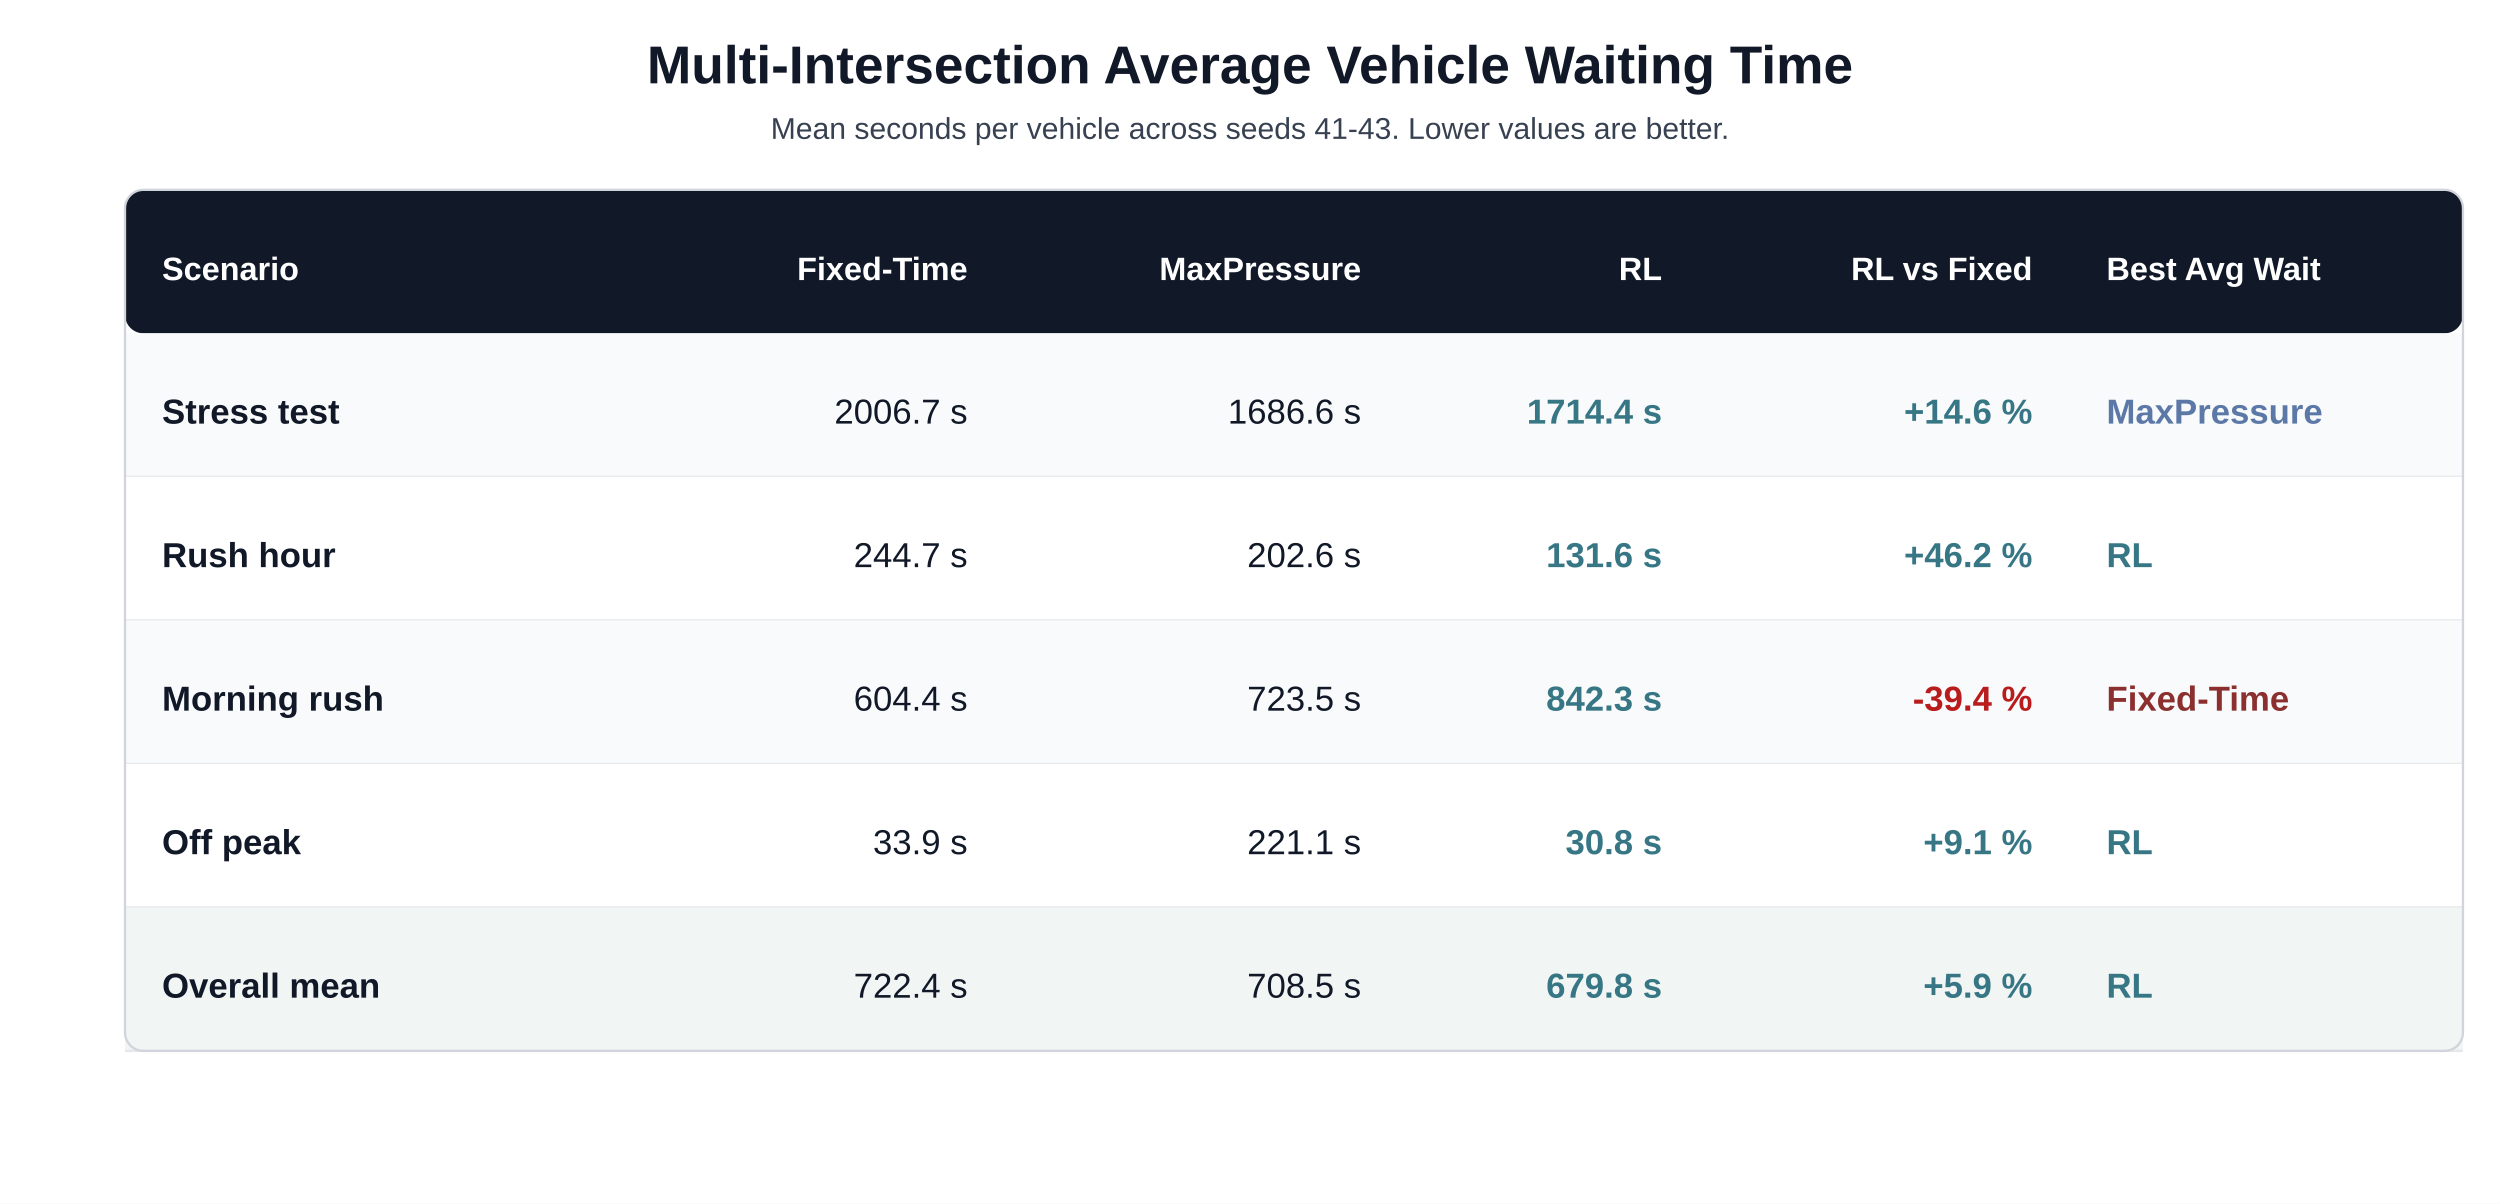
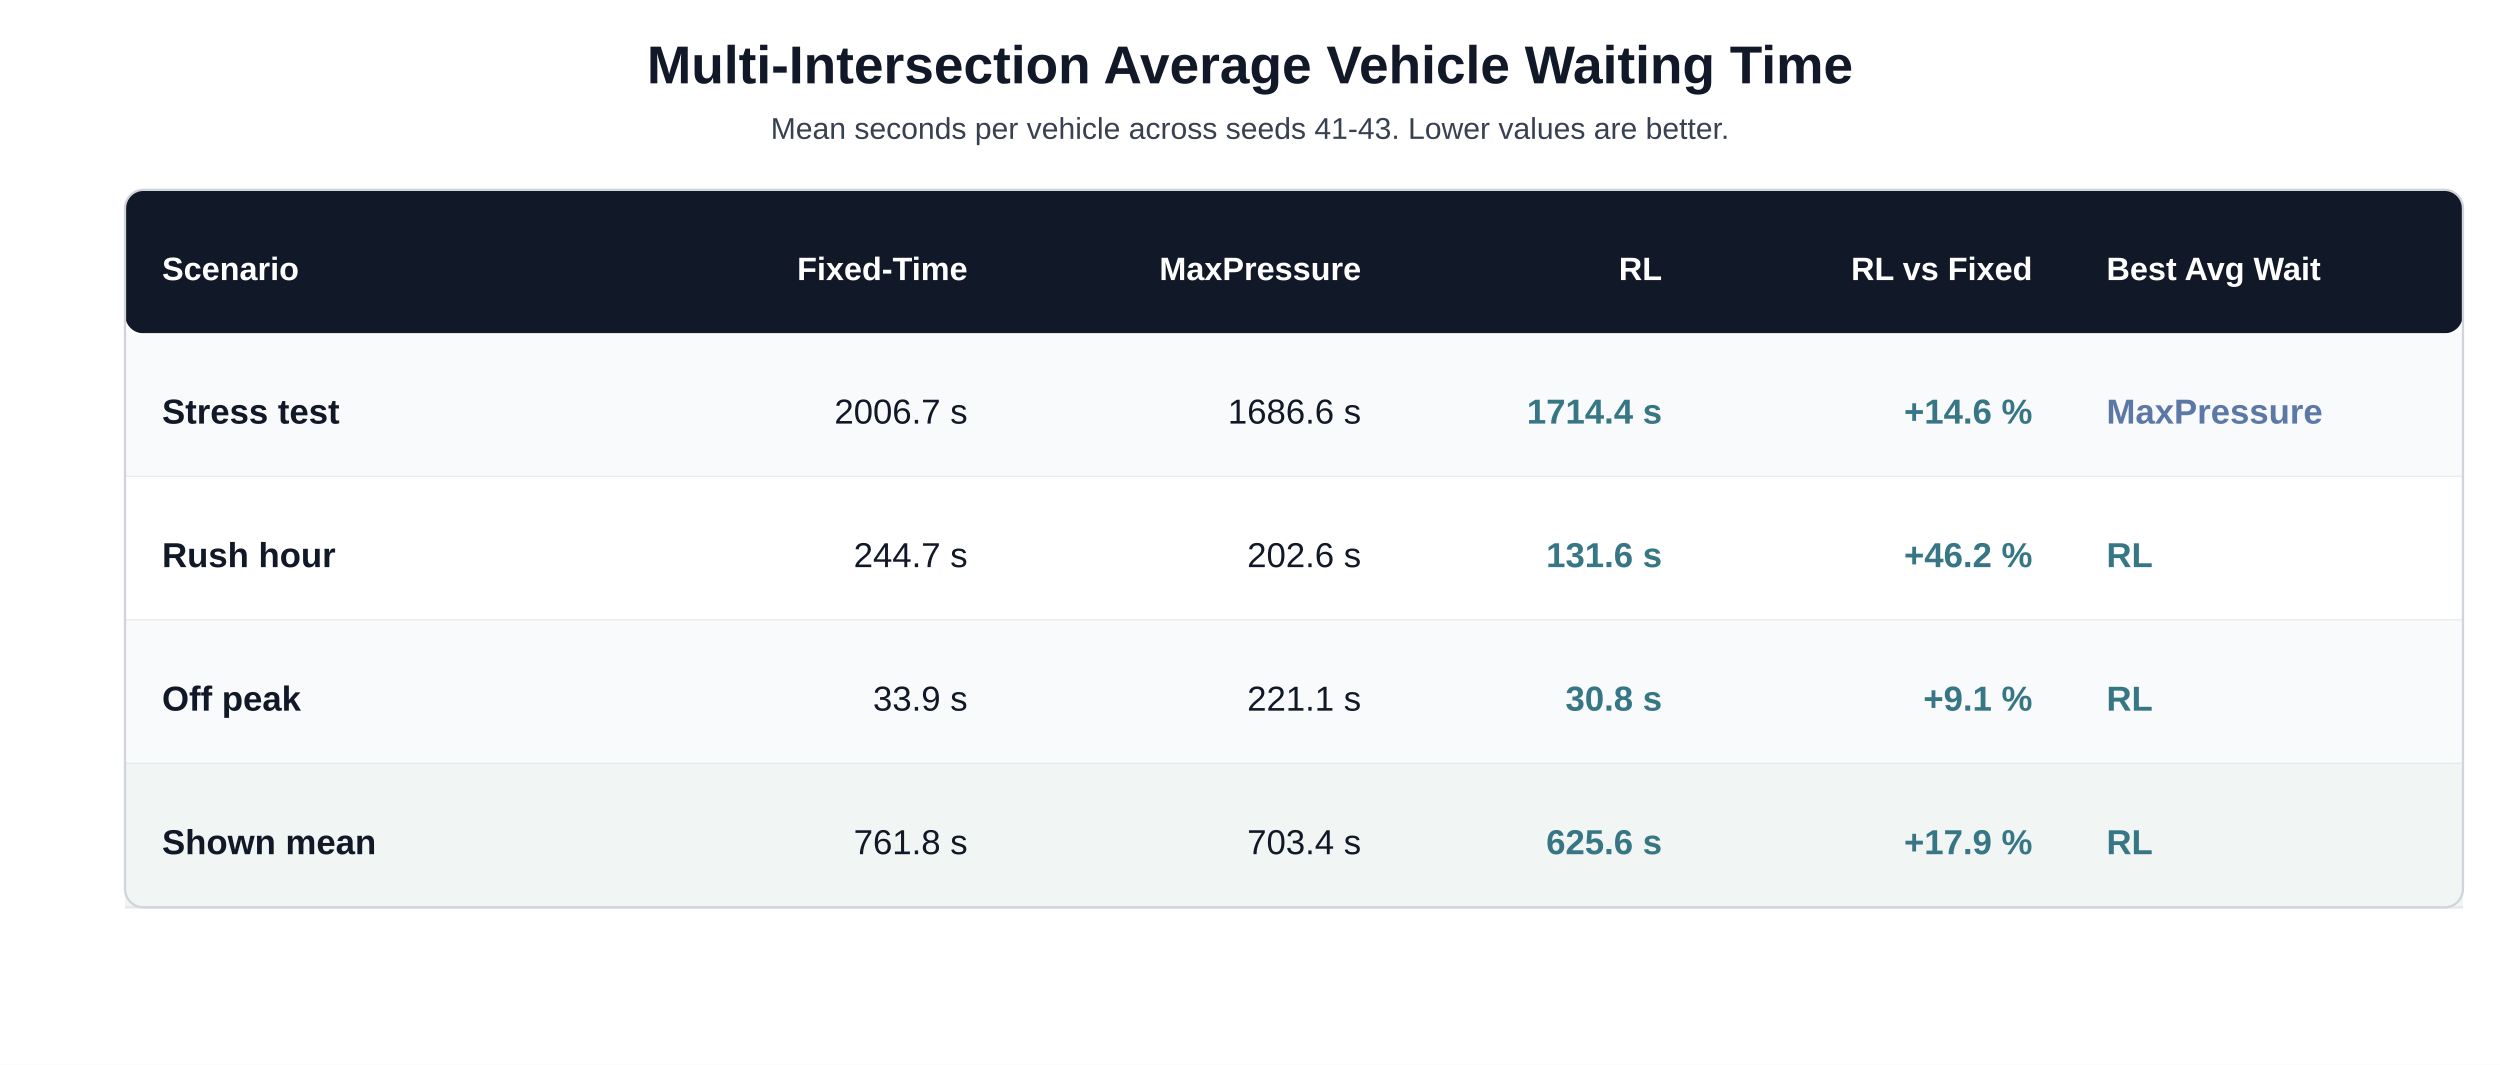
- <svg xmlns="http://www.w3.org/2000/svg" width="1080" height="520" viewBox="0 0 1080 520">
+ <svg xmlns="http://www.w3.org/2000/svg" width="1080" height="460" viewBox="0 0 1080 460">
  <rect width="100%" height="100%" fill="#FFFFFF" />
  <text x="540.0" y="36" font-family="Arial, sans-serif" font-size="23" font-weight="700" text-anchor="middle" fill="#111827">Multi-Intersection Average Vehicle Waiting Time</text>
  <text x="540.0" y="60" font-family="Arial, sans-serif" font-size="13" font-weight="400" text-anchor="middle" fill="#374151">Mean seconds per vehicle across seeds 41-43. Lower values are better.</text>
  <rect x="54" y="82" width="1010" height="62" fill="#111827" rx="8" />
  <text x="70" y="121" font-family="Arial, sans-serif" font-size="14" font-weight="700" text-anchor="start" fill="#FFFFFF">Scenario</text>
  <text x="418" y="121" font-family="Arial, sans-serif" font-size="14" font-weight="700" text-anchor="end" fill="#FFFFFF">Fixed-Time</text>
  <text x="588" y="121" font-family="Arial, sans-serif" font-size="14" font-weight="700" text-anchor="end" fill="#FFFFFF">MaxPressure</text>
  <text x="718" y="121" font-family="Arial, sans-serif" font-size="14" font-weight="700" text-anchor="end" fill="#FFFFFF">RL</text>
  <text x="878" y="121" font-family="Arial, sans-serif" font-size="14" font-weight="700" text-anchor="end" fill="#FFFFFF">RL vs Fixed</text>
  <text x="910" y="121" font-family="Arial, sans-serif" font-size="14" font-weight="700" text-anchor="start" fill="#FFFFFF">Best Avg Wait</text>
  <rect x="54" y="144" width="1010" height="62" fill="#F9FAFB" />
  <line x1="54" y1="206" x2="1064" y2="206" stroke="#E5E7EB" />
  <text x="70" y="183" font-family="Arial, sans-serif" font-size="15" font-weight="700" text-anchor="start" fill="#111827">Stress test</text>
  <text x="418" y="183" font-family="Arial, sans-serif" font-size="15" font-weight="500" text-anchor="end" fill="#111827">2006.7 s</text>
  <text x="588" y="183" font-family="Arial, sans-serif" font-size="15" font-weight="500" text-anchor="end" fill="#111827">1686.6 s</text>
  <text x="718" y="183" font-family="Arial, sans-serif" font-size="15" font-weight="700" text-anchor="end" fill="#377684">1714.4 s</text>
  <text x="878" y="183" font-family="Arial, sans-serif" font-size="15" font-weight="700" text-anchor="end" fill="#377684">+14.6 %</text>
  <text x="910" y="183" font-family="Arial, sans-serif" font-size="15" font-weight="700" text-anchor="start" fill="#5B78A7">MaxPressure</text>
  <rect x="54" y="206" width="1010" height="62" fill="#FFFFFF" />
  <line x1="54" y1="268" x2="1064" y2="268" stroke="#E5E7EB" />
  <text x="70" y="245" font-family="Arial, sans-serif" font-size="15" font-weight="700" text-anchor="start" fill="#111827">Rush hour</text>
  <text x="418" y="245" font-family="Arial, sans-serif" font-size="15" font-weight="500" text-anchor="end" fill="#111827">244.7 s</text>
  <text x="588" y="245" font-family="Arial, sans-serif" font-size="15" font-weight="500" text-anchor="end" fill="#111827">202.6 s</text>
  <text x="718" y="245" font-family="Arial, sans-serif" font-size="15" font-weight="700" text-anchor="end" fill="#377684">131.6 s</text>
  <text x="878" y="245" font-family="Arial, sans-serif" font-size="15" font-weight="700" text-anchor="end" fill="#377684">+46.2 %</text>
  <text x="910" y="245" font-family="Arial, sans-serif" font-size="15" font-weight="700" text-anchor="start" fill="#377684">RL</text>
  <rect x="54" y="268" width="1010" height="62" fill="#F9FAFB" />
  <line x1="54" y1="330" x2="1064" y2="330" stroke="#E5E7EB" />
-   <text x="70" y="307" font-family="Arial, sans-serif" font-size="15" font-weight="700" text-anchor="start" fill="#111827">Morning rush</text>
-   <text x="418" y="307" font-family="Arial, sans-serif" font-size="15" font-weight="500" text-anchor="end" fill="#111827">604.4 s</text>
-   <text x="588" y="307" font-family="Arial, sans-serif" font-size="15" font-weight="500" text-anchor="end" fill="#111827">723.5 s</text>
-   <text x="718" y="307" font-family="Arial, sans-serif" font-size="15" font-weight="700" text-anchor="end" fill="#377684">842.3 s</text>
-   <text x="878" y="307" font-family="Arial, sans-serif" font-size="15" font-weight="700" text-anchor="end" fill="#B91C1C">-39.4 %</text>
-   <text x="910" y="307" font-family="Arial, sans-serif" font-size="15" font-weight="700" text-anchor="start" fill="#8B2F2F">Fixed-Time</text>
-   <rect x="54" y="330" width="1010" height="62" fill="#FFFFFF" />
+   <text x="70" y="307" font-family="Arial, sans-serif" font-size="15" font-weight="700" text-anchor="start" fill="#111827">Off peak</text>
+   <text x="418" y="307" font-family="Arial, sans-serif" font-size="15" font-weight="500" text-anchor="end" fill="#111827">33.9 s</text>
+   <text x="588" y="307" font-family="Arial, sans-serif" font-size="15" font-weight="500" text-anchor="end" fill="#111827">221.1 s</text>
+   <text x="718" y="307" font-family="Arial, sans-serif" font-size="15" font-weight="700" text-anchor="end" fill="#377684">30.8 s</text>
+   <text x="878" y="307" font-family="Arial, sans-serif" font-size="15" font-weight="700" text-anchor="end" fill="#377684">+9.1 %</text>
+   <text x="910" y="307" font-family="Arial, sans-serif" font-size="15" font-weight="700" text-anchor="start" fill="#377684">RL</text>
+   <rect x="54" y="330" width="1010" height="62" fill="#F1F5F4" />
  <line x1="54" y1="392" x2="1064" y2="392" stroke="#E5E7EB" />
-   <text x="70" y="369" font-family="Arial, sans-serif" font-size="15" font-weight="700" text-anchor="start" fill="#111827">Off peak</text>
-   <text x="418" y="369" font-family="Arial, sans-serif" font-size="15" font-weight="500" text-anchor="end" fill="#111827">33.9 s</text>
-   <text x="588" y="369" font-family="Arial, sans-serif" font-size="15" font-weight="500" text-anchor="end" fill="#111827">221.1 s</text>
-   <text x="718" y="369" font-family="Arial, sans-serif" font-size="15" font-weight="700" text-anchor="end" fill="#377684">30.8 s</text>
-   <text x="878" y="369" font-family="Arial, sans-serif" font-size="15" font-weight="700" text-anchor="end" fill="#377684">+9.1 %</text>
+   <text x="70" y="369" font-family="Arial, sans-serif" font-size="15" font-weight="700" text-anchor="start" fill="#111827">Shown mean</text>
+   <text x="418" y="369" font-family="Arial, sans-serif" font-size="15" font-weight="500" text-anchor="end" fill="#111827">761.8 s</text>
+   <text x="588" y="369" font-family="Arial, sans-serif" font-size="15" font-weight="500" text-anchor="end" fill="#111827">703.4 s</text>
+   <text x="718" y="369" font-family="Arial, sans-serif" font-size="15" font-weight="700" text-anchor="end" fill="#377684">625.6 s</text>
+   <text x="878" y="369" font-family="Arial, sans-serif" font-size="15" font-weight="700" text-anchor="end" fill="#377684">+17.9 %</text>
  <text x="910" y="369" font-family="Arial, sans-serif" font-size="15" font-weight="700" text-anchor="start" fill="#377684">RL</text>
-   <rect x="54" y="392" width="1010" height="62" fill="#F1F5F4" />
-   <line x1="54" y1="454" x2="1064" y2="454" stroke="#E5E7EB" />
-   <text x="70" y="431" font-family="Arial, sans-serif" font-size="15" font-weight="700" text-anchor="start" fill="#111827">Overall mean</text>
-   <text x="418" y="431" font-family="Arial, sans-serif" font-size="15" font-weight="500" text-anchor="end" fill="#111827">722.4 s</text>
-   <text x="588" y="431" font-family="Arial, sans-serif" font-size="15" font-weight="500" text-anchor="end" fill="#111827">708.5 s</text>
-   <text x="718" y="431" font-family="Arial, sans-serif" font-size="15" font-weight="700" text-anchor="end" fill="#377684">679.8 s</text>
-   <text x="878" y="431" font-family="Arial, sans-serif" font-size="15" font-weight="700" text-anchor="end" fill="#377684">+5.9 %</text>
-   <text x="910" y="431" font-family="Arial, sans-serif" font-size="15" font-weight="700" text-anchor="start" fill="#377684">RL</text>
-   <rect x="54" y="82" width="1010" height="372" fill="none" stroke="#D1D5DB" rx="8" />
+   <rect x="54" y="82" width="1010" height="310" fill="none" stroke="#D1D5DB" rx="8" />
</svg>
